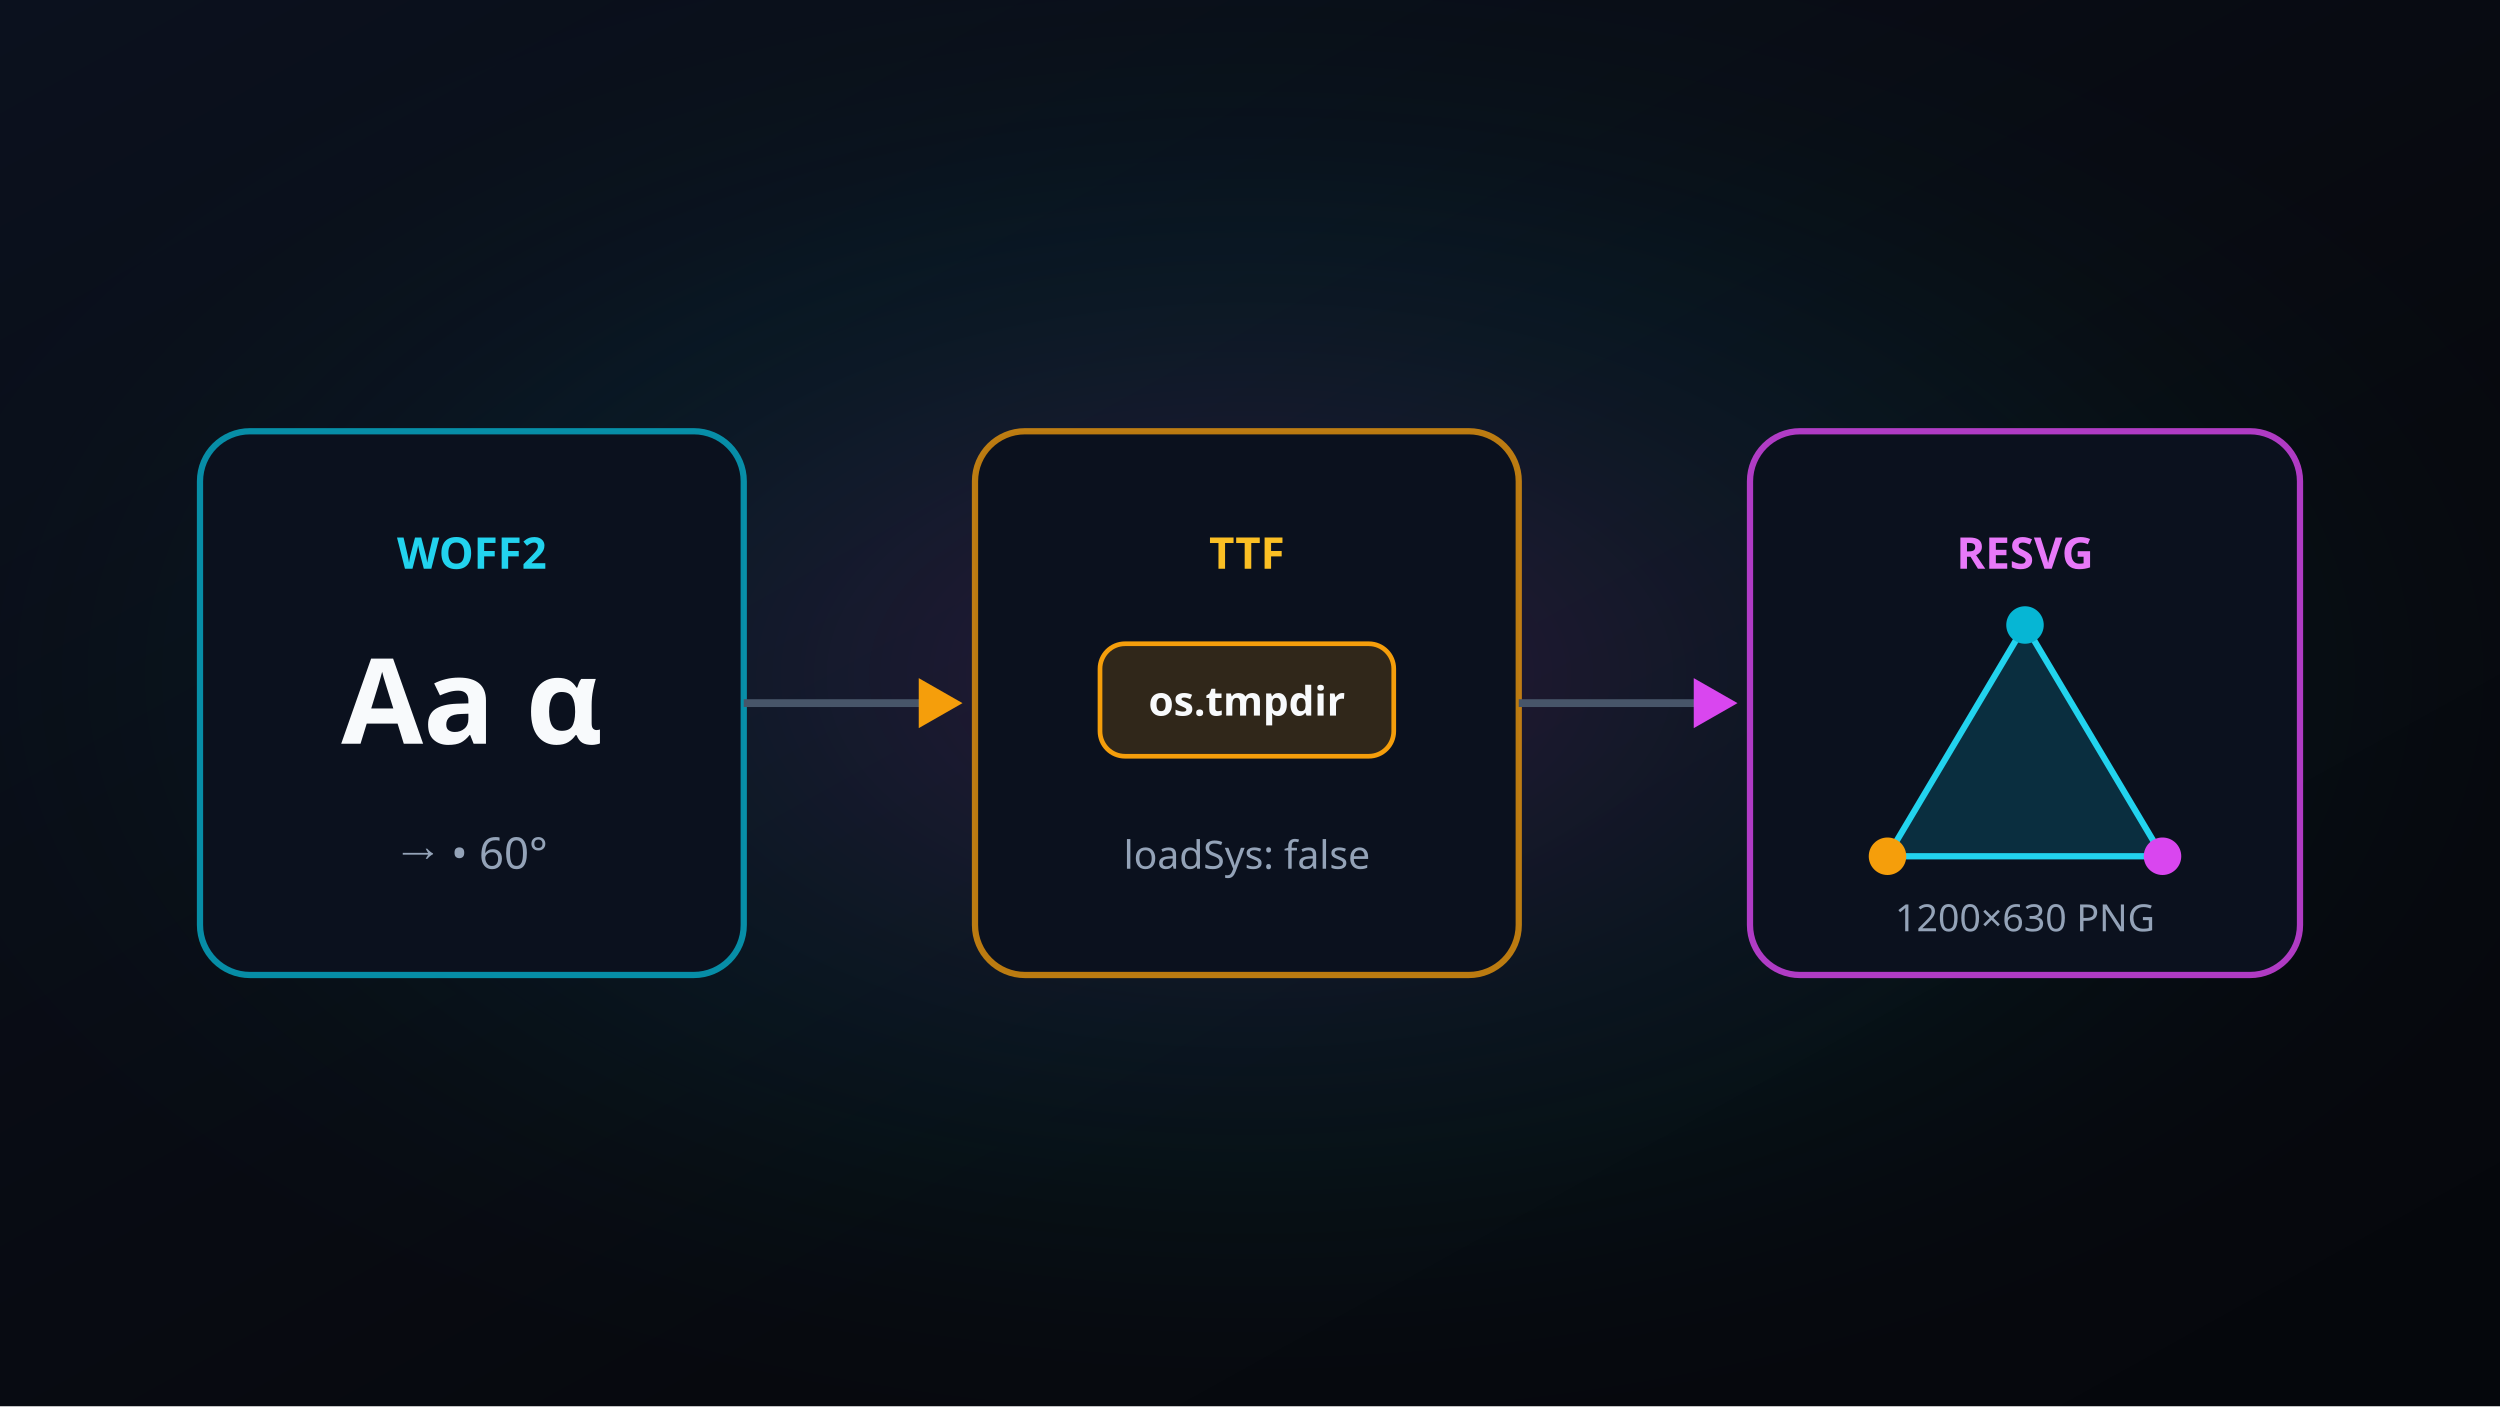
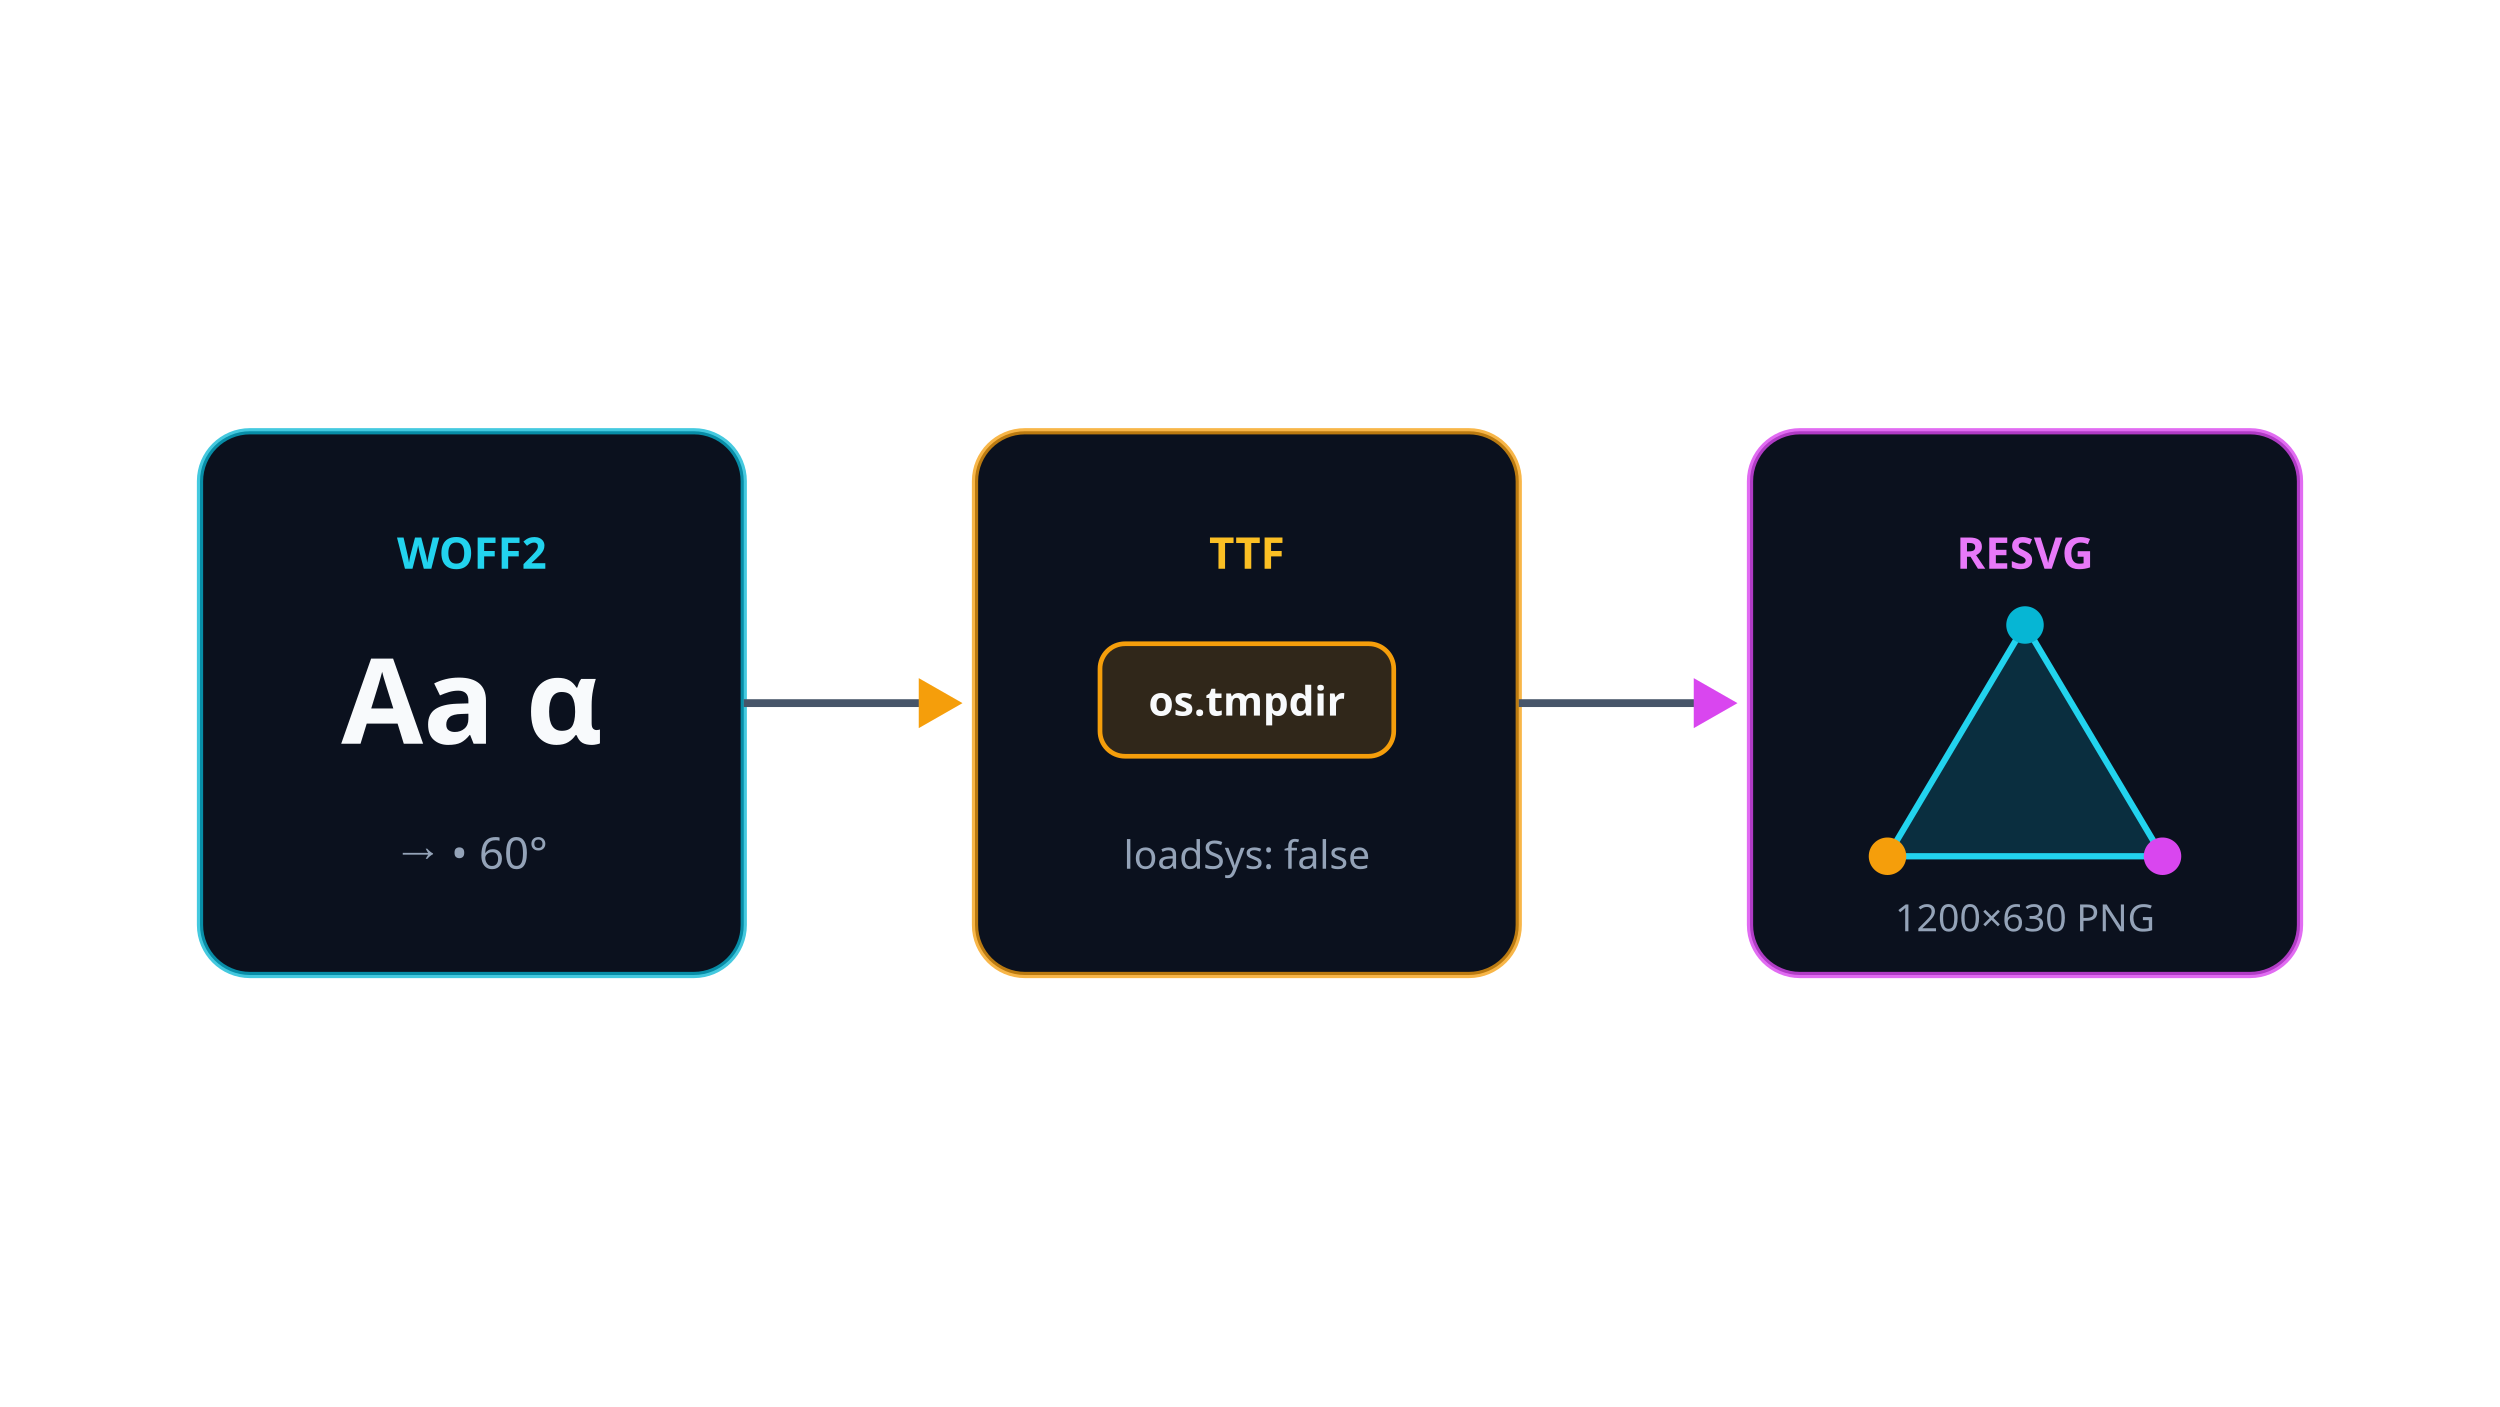
<svg xmlns="http://www.w3.org/2000/svg" viewBox="0 0 800 450" width="800" height="450">
-   <defs>
-     <linearGradient id="sv-font-bg" x1="0%" y1="0%" x2="100%" y2="100%">
-       <stop offset="0%" stop-color="#0B111E" />
-       <stop offset="65%" stop-color="#07090E" />
-       <stop offset="100%" stop-color="#05070C" />
-     </linearGradient>
-     <radialGradient id="sv-font-glow" cx="50%" cy="48%" r="58%">
-       <stop offset="0%" stop-color="#D946EF" stop-opacity="0.18" />
-       <stop offset="60%" stop-color="#06B6D4" stop-opacity="0.05" />
-       <stop offset="100%" stop-color="#07090E" stop-opacity="0" />
-     </radialGradient>
-   </defs>
-   <rect width="800" height="450" fill="url(#sv-font-bg)" />
-   <rect width="800" height="450" fill="url(#sv-font-glow)" />
-   <rect x="64" y="138" width="174" height="174" rx="16" fill="#0B111E" stroke="#06B6D4" stroke-opacity="0.75" stroke-width="2" />
-   <text x="151" y="182" text-anchor="middle" font-family="IBM Plex Mono, Noto Sans, monospace" font-size="14" font-weight="700" fill="#22D3EE">WOFF2</text>
-   <text x="151" y="238" text-anchor="middle" font-family="Plus Jakarta Sans, Noto Sans, Noto Sans Symbols, sans-serif" font-size="38" font-weight="700" fill="#F8FAFC">Aa α</text>
-   <text x="151" y="278" text-anchor="middle" font-family="IBM Plex Mono, Noto Sans, Noto Sans Symbols, monospace" font-size="14" fill="#94A3B8">→  •  60°</text>
-   <line x1="238" y1="225" x2="300" y2="225" stroke="#475569" stroke-width="2.5" />
-   <polygon points="294,217 308,225 294,233" fill="#F59E0B" />
-   <rect x="312" y="138" width="174" height="174" rx="16" fill="#0B111E" stroke="#F59E0B" stroke-opacity="0.75" stroke-width="2" />
-   <text x="399" y="182" text-anchor="middle" font-family="IBM Plex Mono, Noto Sans, monospace" font-size="14" font-weight="700" fill="#FBBF24">TTF</text>
-   <rect x="352" y="206" width="94" height="36" rx="8" fill="#F59E0B" fill-opacity="0.16" stroke="#F59E0B" stroke-width="1.5" />
-   <text x="399" y="229" text-anchor="middle" font-family="IBM Plex Mono, Noto Sans, monospace" font-size="13" font-weight="700" fill="#F8FAFC">os.tmpdir</text>
-   <text x="399" y="278" text-anchor="middle" font-family="IBM Plex Mono, Noto Sans, monospace" font-size="12.5" fill="#94A3B8">loadSys: false</text>
-   <line x1="486" y1="225" x2="548" y2="225" stroke="#475569" stroke-width="2.5" />
-   <polygon points="542,217 556,225 542,233" fill="#D946EF" />
-   <rect x="560" y="138" width="176" height="174" rx="16" fill="#0B111E" stroke="#D946EF" stroke-opacity="0.8" stroke-width="2" />
-   <text x="648" y="182" text-anchor="middle" font-family="IBM Plex Mono, Noto Sans, monospace" font-size="14" font-weight="700" fill="#E879F9">RESVG</text>
-   <polygon points="648,200 604,274 692,274" fill="#06B6D4" fill-opacity="0.18" stroke="#22D3EE" stroke-width="2" />
+   <rect class="sv-panel sv-stroke-cyan" x="64" y="138" width="174" height="174" rx="16" fill="#0B111E" stroke="#06B6D4" stroke-opacity="0.75" stroke-width="2" />
+   <text class="sv-text-cyan" x="151" y="182" text-anchor="middle" font-family="IBM Plex Mono, Noto Sans, monospace" font-size="14" font-weight="700" fill="#22D3EE">WOFF2</text>
+   <text class="sv-ink" x="151" y="238" text-anchor="middle" font-family="Plus Jakarta Sans, Noto Sans, Noto Sans Symbols, sans-serif" font-size="38" font-weight="700" fill="#F8FAFC">Aa α</text>
+   <text class="sv-muted" x="151" y="278" text-anchor="middle" font-family="IBM Plex Mono, Noto Sans, Noto Sans Symbols, monospace" font-size="14" fill="#94A3B8">→  •  60°</text>
+   <line class="sv-edge-mid" x1="238" y1="225" x2="300" y2="225" stroke="#475569" stroke-width="2.5" />
+   <polygon class="sv-fill-amber" points="294,217 308,225 294,233" fill="#F59E0B" />
+   <rect class="sv-panel sv-stroke-amber" x="312" y="138" width="174" height="174" rx="16" fill="#0B111E" stroke="#F59E0B" stroke-opacity="0.75" stroke-width="2" />
+   <text class="sv-text-amber" x="399" y="182" text-anchor="middle" font-family="IBM Plex Mono, Noto Sans, monospace" font-size="14" font-weight="700" fill="#FBBF24">TTF</text>
+   <rect class="sv-stroke-amber" x="352" y="206" width="94" height="36" rx="8" fill="#F59E0B" fill-opacity="0.16" stroke="#F59E0B" stroke-width="1.5" />
+   <text class="sv-ink" x="399" y="229" text-anchor="middle" font-family="IBM Plex Mono, Noto Sans, monospace" font-size="13" font-weight="700" fill="#F8FAFC">os.tmpdir</text>
+   <text class="sv-muted" x="399" y="278" text-anchor="middle" font-family="IBM Plex Mono, Noto Sans, monospace" font-size="12.5" fill="#94A3B8">loadSys: false</text>
+   <line class="sv-edge-mid" x1="486" y1="225" x2="548" y2="225" stroke="#475569" stroke-width="2.5" />
+   <polygon class="sv-fill-fuchsia" points="542,217 556,225 542,233" fill="#D946EF" />
+   <rect class="sv-panel sv-stroke-fuchsia" x="560" y="138" width="176" height="174" rx="16" fill="#0B111E" stroke="#D946EF" stroke-opacity="0.8" stroke-width="2" />
+   <text class="sv-text-fuchsia" x="648" y="182" text-anchor="middle" font-family="IBM Plex Mono, Noto Sans, monospace" font-size="14" font-weight="700" fill="#E879F9">RESVG</text>
+   <polygon class="sv-stroke-cyan" points="648,200 604,274 692,274" fill="#06B6D4" fill-opacity="0.18" stroke="#22D3EE" stroke-width="2" />
  <circle cx="648" cy="200" r="6" fill="#06B6D4" />
  <circle cx="604" cy="274" r="6" fill="#F59E0B" />
  <circle cx="692" cy="274" r="6" fill="#D946EF" />
-   <text x="648" y="298" text-anchor="middle" font-family="IBM Plex Mono, Noto Sans, monospace" font-size="12" fill="#94A3B8">1200×630 PNG</text>
+   <text class="sv-muted" x="648" y="298" text-anchor="middle" font-family="IBM Plex Mono, Noto Sans, monospace" font-size="12" fill="#94A3B8">1200×630 PNG</text>
</svg>
